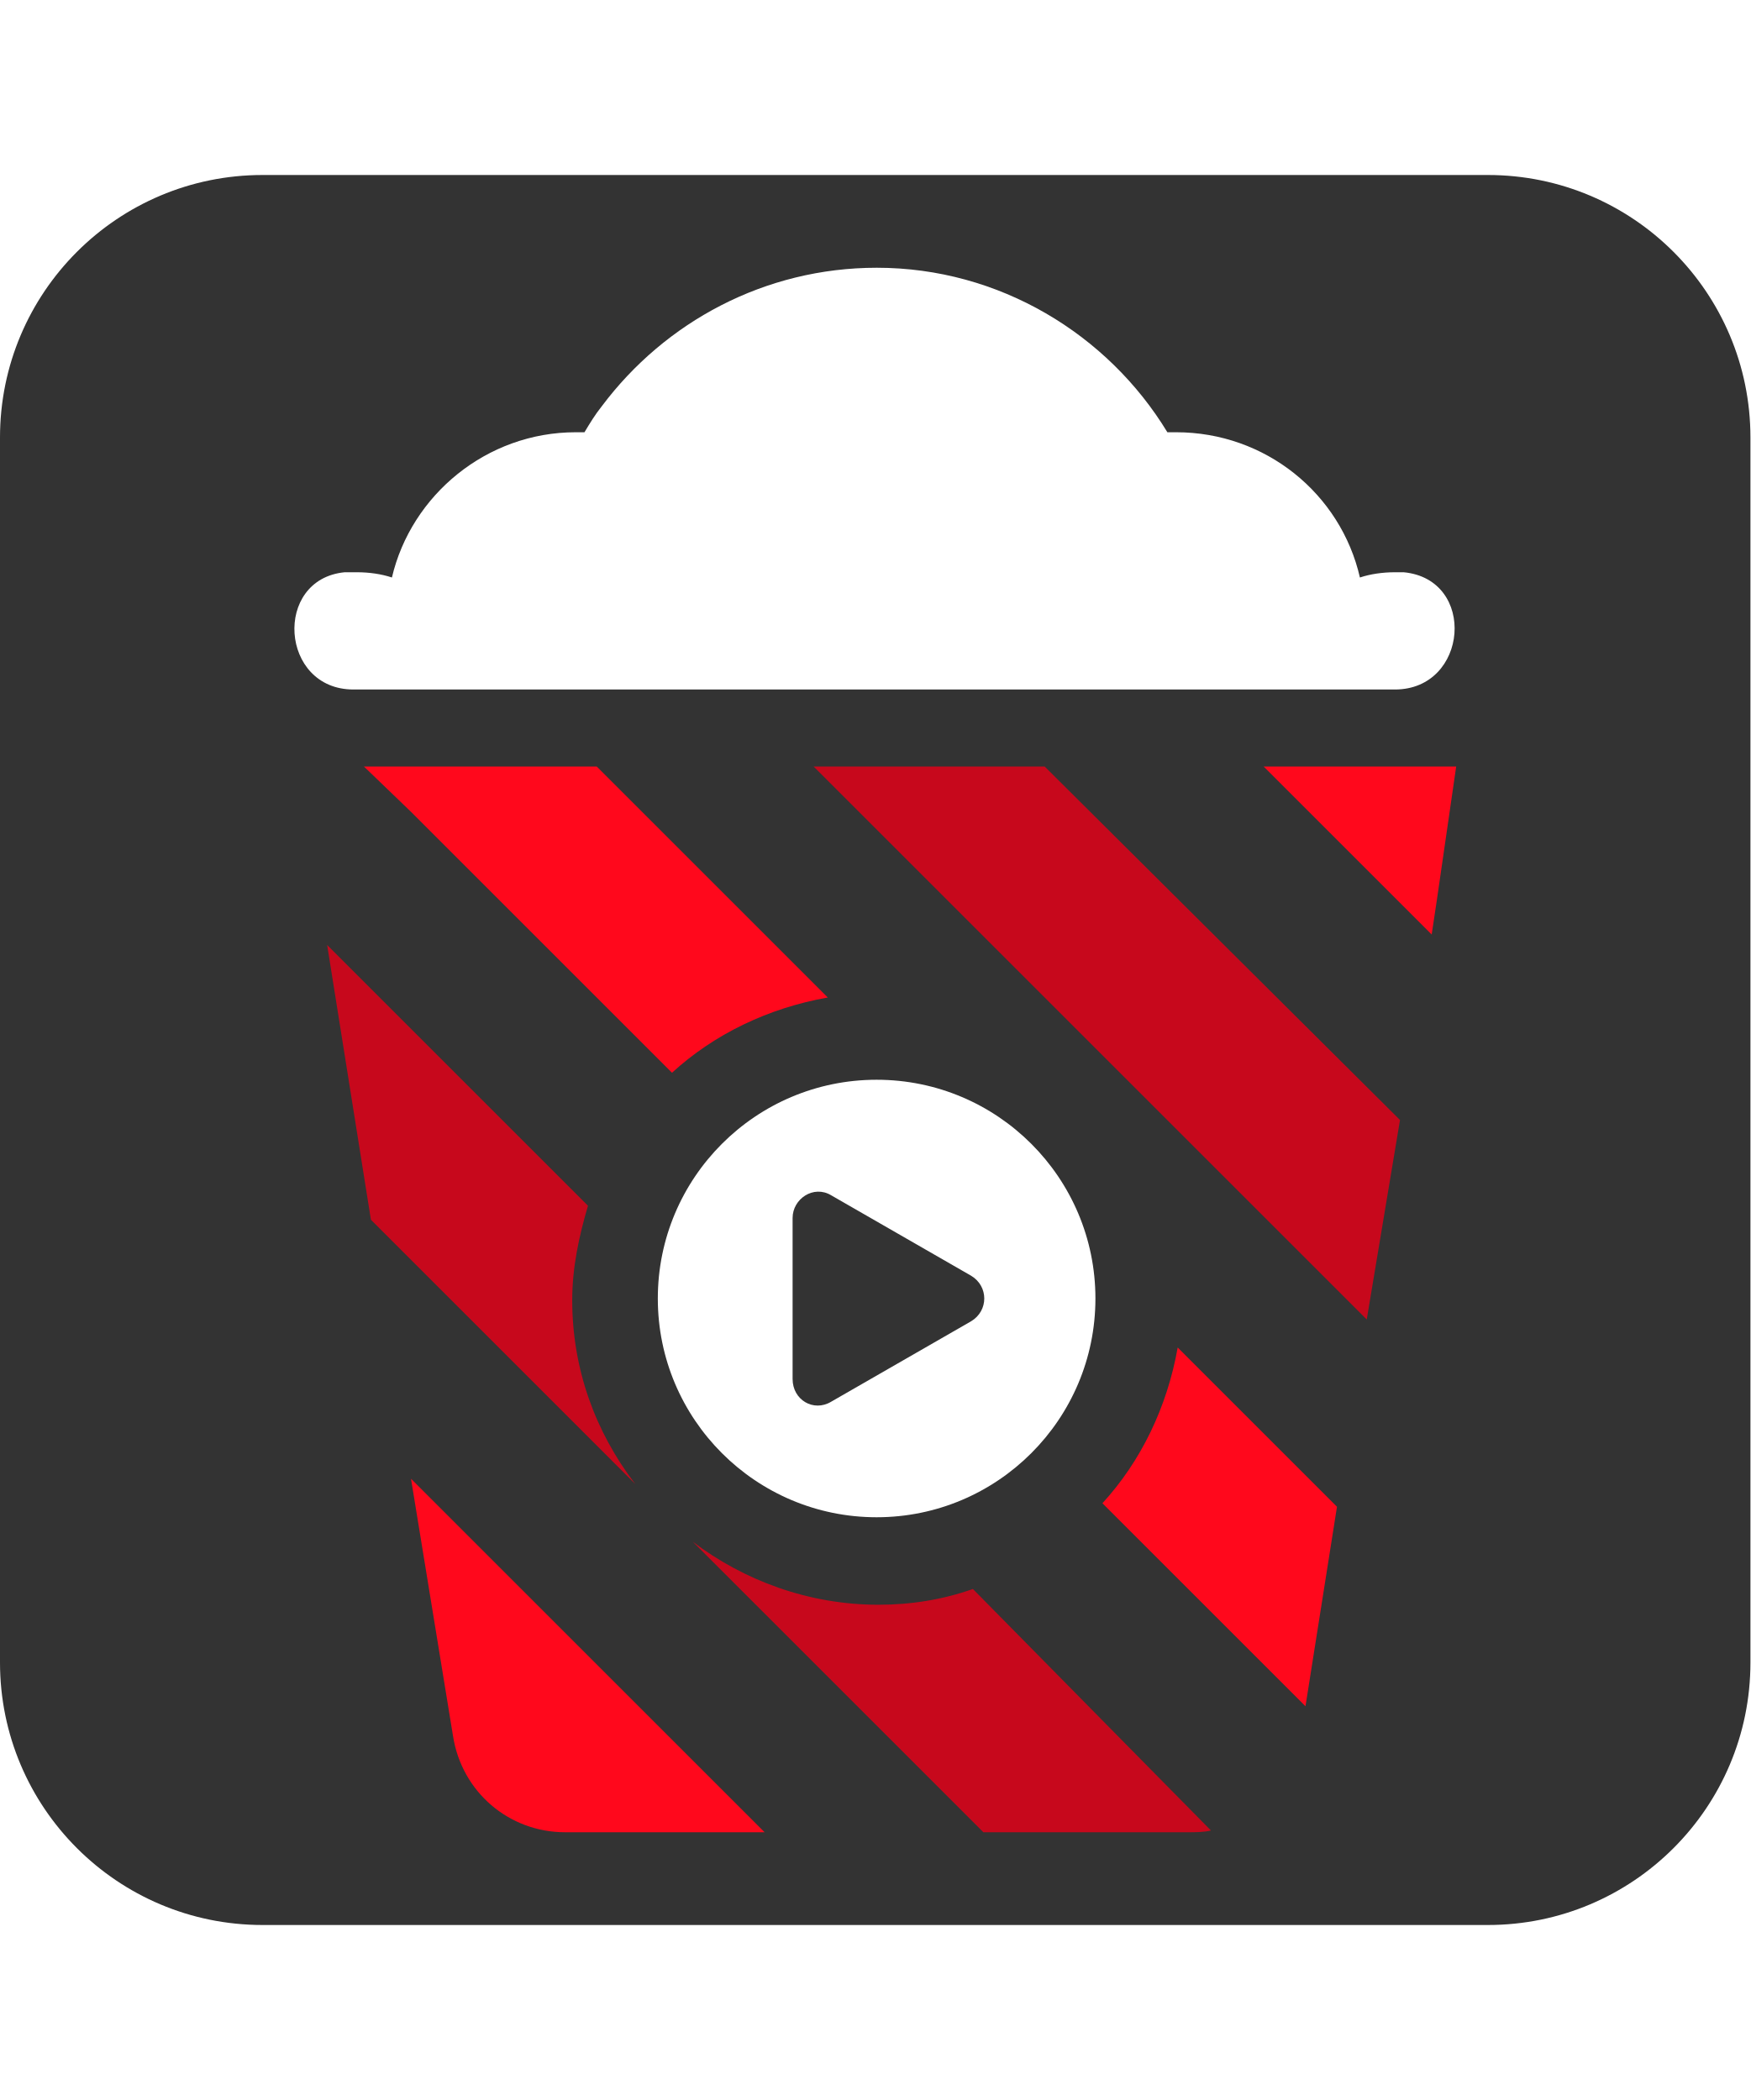
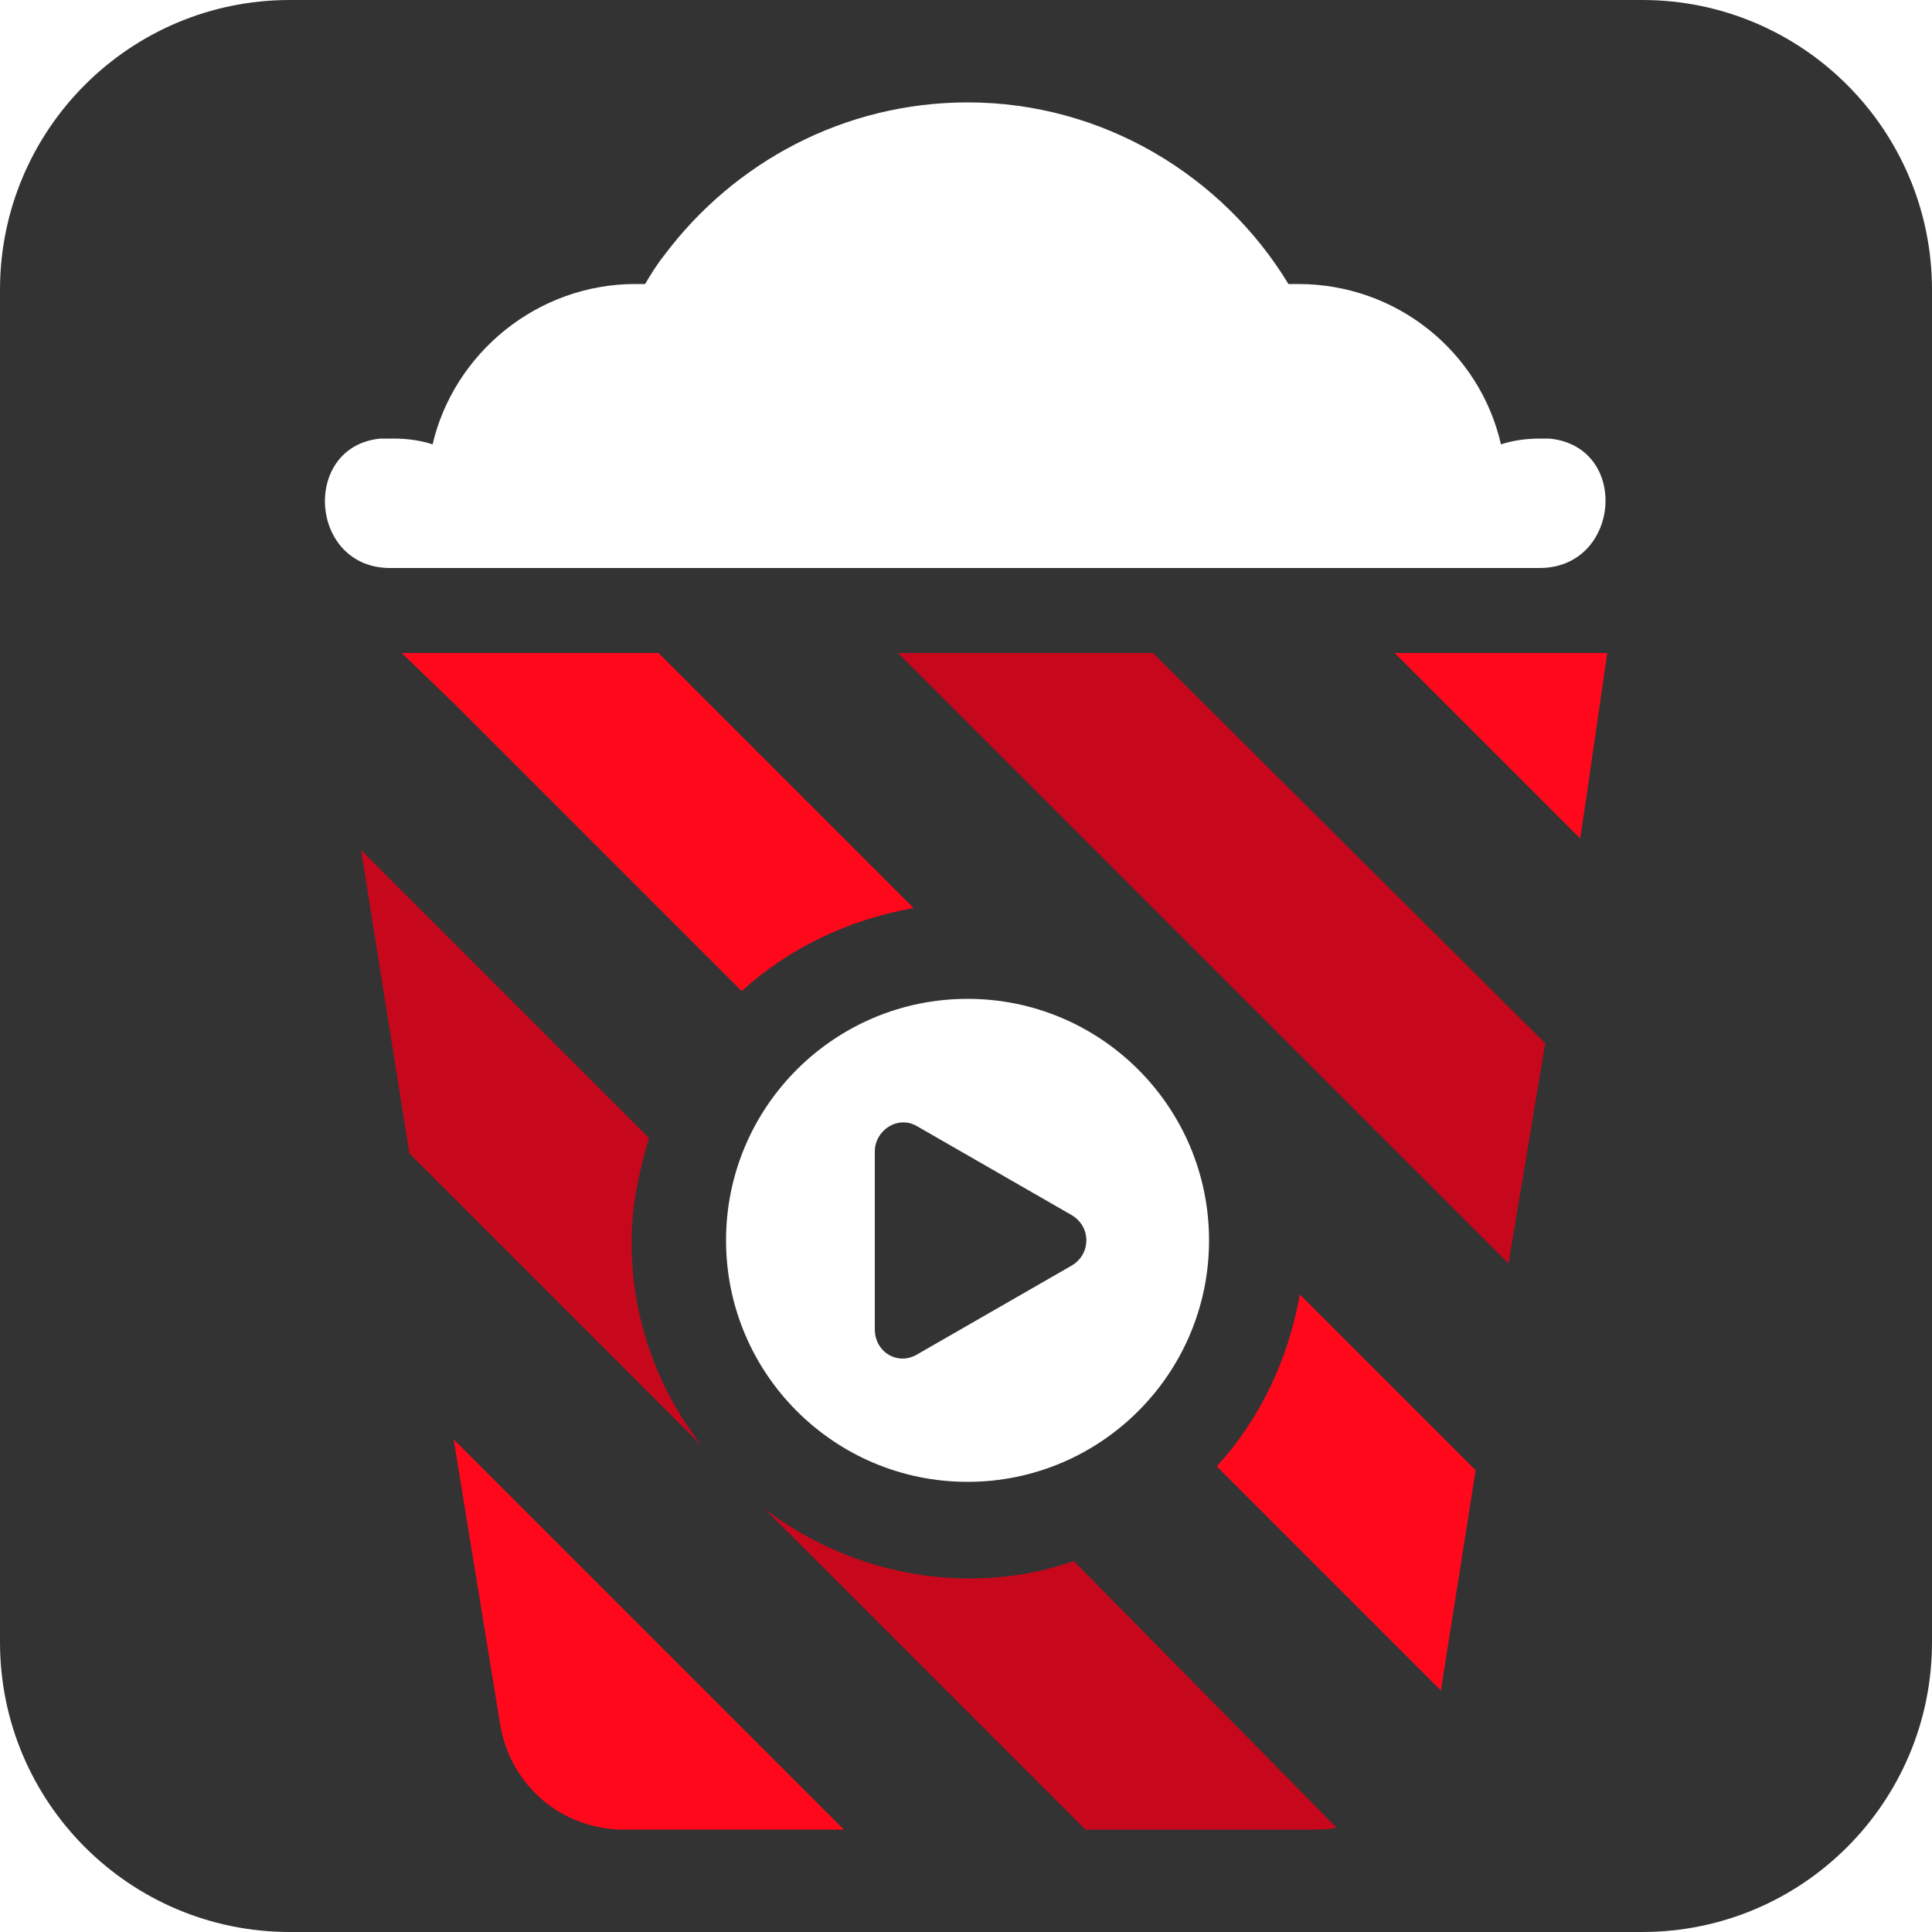
- <svg xmlns="http://www.w3.org/2000/svg" version="1.1" width="100" height="120" viewBox="-12 0 100 100" xml:space="preserve">
+ <svg xmlns="http://www.w3.org/2000/svg" version="1.1" width="100" height="100" viewBox="-12 0 100 100" xml:space="preserve">
  <defs>
</defs>
  <rect x="-12" width="100%" height="100%" fill="#333333" rx="15" ry="15" />
  <g transform="matrix(1 0 0 1 38 50)">
    <g style="">
      <g transform="matrix(1 0 0 1 -0.04 -32.65)">
        <path style="stroke: none; stroke-width: 1; stroke-dasharray: none; stroke-linecap: butt; stroke-dashoffset: 0; stroke-linejoin: miter; stroke-miterlimit: 4; fill: rgb(255,255,255); fill-rule: nonzero; opacity: 1;" transform=" translate(-38.67, -18.35)" d="M 68.4 23.7 c -0.7 0 -1.4 0.1 -2 0.3 c -1.1 -4.8 -5.4 -8.3 -10.5 -8.3 c -0.2 0 -0.3 0 -0.5 0 c -3.4 -5.6 -9.6 -9.4 -16.6 -9.4 c -6.4 0 -12.1 3.1 -15.7 7.9 c -0.4 0.5 -0.7 1 -1 1.5 c -0.2 0 -0.3 0 -0.5 0 c -5.1 0 -9.4 3.6 -10.5 8.3 c -0.6 -0.2 -1.3 -0.3 -2 -0.3 c -0.2 0 -0.5 0 -0.7 0 c -4.1 0.4 -3.7 6.7 0.5 6.7 h 2.7 h 4.2 h 3.9 h 11.8 h 14.3 h 11.8 h 3.9 h 4.2 h 2.7 c 4.2 0 4.7 -6.3 0.5 -6.7 C 68.9 23.7 68.7 23.7 68.4 23.7 z" stroke-linecap="round" />
      </g>
      <g transform="matrix(1 0 0 1 0.08 14.2)">
        <path style="stroke: none; stroke-width: 1; stroke-dasharray: none; stroke-linecap: butt; stroke-dashoffset: 0; stroke-linejoin: miter; stroke-miterlimit: 4; fill: rgb(255,255,255); fill-rule: nonzero; opacity: 1;" transform=" translate(-38.8, -65.2)" d="M 38.8 52.7 c -6.9 0 -12.5 5.6 -12.5 12.5 c 0 6.9 5.6 12.5 12.5 12.5 s 12.5 -5.6 12.5 -12.5 C 51.3 58.3 45.7 52.7 38.8 52.7 z M 44.2 66.5 l -8 4.6 c -1 0.6 -2.2 -0.1 -2.2 -1.3 v -9.2 c 0 -1.1 1.2 -1.9 2.2 -1.3 l 8 4.6 C 45.2 64.5 45.2 65.9 44.2 66.5 z" stroke-linecap="round" />
      </g>
      <g transform="matrix(1 0 0 1 -22.51 9.4)">
        <path style="stroke: none; stroke-width: 1; stroke-dasharray: none; stroke-linecap: butt; stroke-dashoffset: 0; stroke-linejoin: miter; stroke-miterlimit: 4; fill: rgb(199,8,28); fill-rule: nonzero; opacity: 1;" transform=" translate(-16.2, -60.4)" d="M 25 75.8 L 9.9 60.7 L 7.4 45 l 14.9 14.9 c -0.5 1.7 -0.9 3.5 -0.9 5.4 C 21.4 69.2 22.7 72.8 25 75.8 z" stroke-linecap="round" />
      </g>
      <g transform="matrix(1 0 0 1 19.68 27.25)">
        <path style="stroke: none; stroke-width: 1; stroke-dasharray: none; stroke-linecap: butt; stroke-dashoffset: 0; stroke-linejoin: miter; stroke-miterlimit: 4; fill: rgb(255,8,28); fill-rule: nonzero; opacity: 1;" transform=" translate(-58.4, -78.25)" d="M 65.1 77.1 l -1.8 11.4 L 51.7 76.9 c 2.2 -2.4 3.7 -5.5 4.3 -8.9 L 65.1 77.1 z" stroke-linecap="round" />
      </g>
      <g transform="matrix(1 0 0 1 4.38 36.4)">
        <path style="stroke: none; stroke-width: 1; stroke-dasharray: none; stroke-linecap: butt; stroke-dashoffset: 0; stroke-linejoin: miter; stroke-miterlimit: 4; fill: rgb(199,8,28); fill-rule: nonzero; opacity: 1;" transform=" translate(-43.1, -87.4)" d="M 57.9 95.6 c -0.4 0.1 -0.9 0.1 -1.3 0.1 H 44.9 L 28.3 79.1 c 2.9 2.2 6.6 3.6 10.6 3.6 c 1.9 0 3.7 -0.3 5.4 -0.9 L 57.9 95.6 z" stroke-linecap="round" />
      </g>
      <g transform="matrix(1 0 0 1 -16.42 34.6)">
        <path style="stroke: none; stroke-width: 1; stroke-dasharray: none; stroke-linecap: butt; stroke-dashoffset: 0; stroke-linejoin: miter; stroke-miterlimit: 4; fill: rgb(255,8,28); fill-rule: nonzero; opacity: 1;" transform=" translate(-22.3, -85.6)" d="M 32.4 95.7 H 21 c -3.2 0 -5.9 -2.3 -6.4 -5.5 l -2.4 -14.7 L 32.4 95.7 z" stroke-linecap="round" />
      </g>
      <g transform="matrix(1 0 0 1 13.23 -0.4)">
        <polygon style="stroke: none; stroke-width: 1; stroke-dasharray: none; stroke-linecap: butt; stroke-dashoffset: 0; stroke-linejoin: miter; stroke-miterlimit: 4; fill: rgb(199,8,28); fill-rule: nonzero; opacity: 1;" points="-16.75,-15.8 14.85,15.8 16.75,4.4 -3.55,-15.8 " />
      </g>
      <g transform="matrix(1 0 0 1 -15.96 -7.45)">
        <path style="stroke: none; stroke-width: 1; stroke-dasharray: none; stroke-linecap: butt; stroke-dashoffset: 0; stroke-linejoin: miter; stroke-miterlimit: 4; fill: rgb(255,8,28); fill-rule: nonzero; opacity: 1;" transform=" translate(-22.75, -43.55)" d="M 14.9 34.8 h -1.6 H 9.5 l 2.7 2.6 l 14.9 14.9 c 2.4 -2.2 5.5 -3.7 8.9 -4.3 L 22.8 34.8 H 14.9 z" stroke-linecap="round" />
      </g>
      <g transform="matrix(1 0 0 1 27.69 -11.4)">
        <path style="stroke: none; stroke-width: 1; stroke-dasharray: none; stroke-linecap: butt; stroke-dashoffset: 0; stroke-linejoin: miter; stroke-miterlimit: 4; fill: rgb(255,8,28); fill-rule: nonzero; opacity: 1;" transform=" translate(-66.4, -39.6)" d="M 71.9 34.8 h -7.6 h -2.8 h -0.6 l 9.6 9.6 l 0.3 -2 c 0 0 0 0 0 0 L 71.9 34.8 z" stroke-linecap="round" />
      </g>
    </g>
  </g>
</svg>
